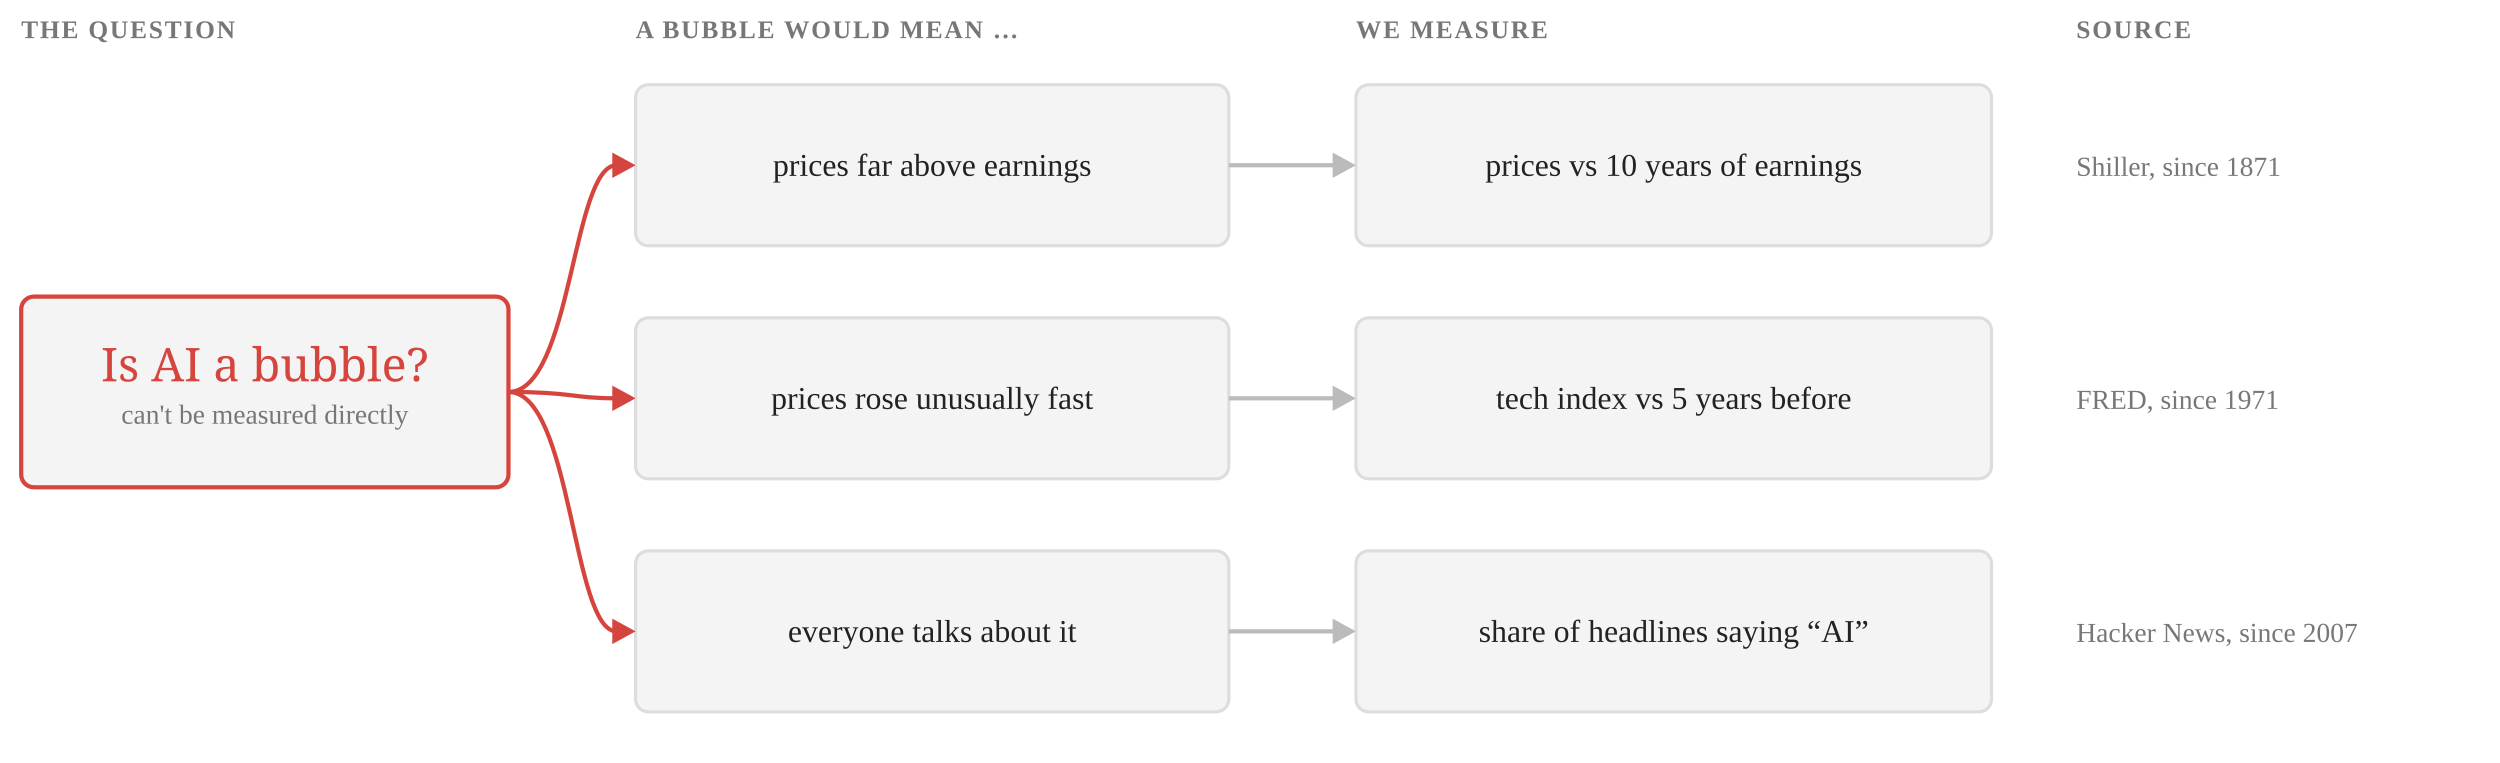
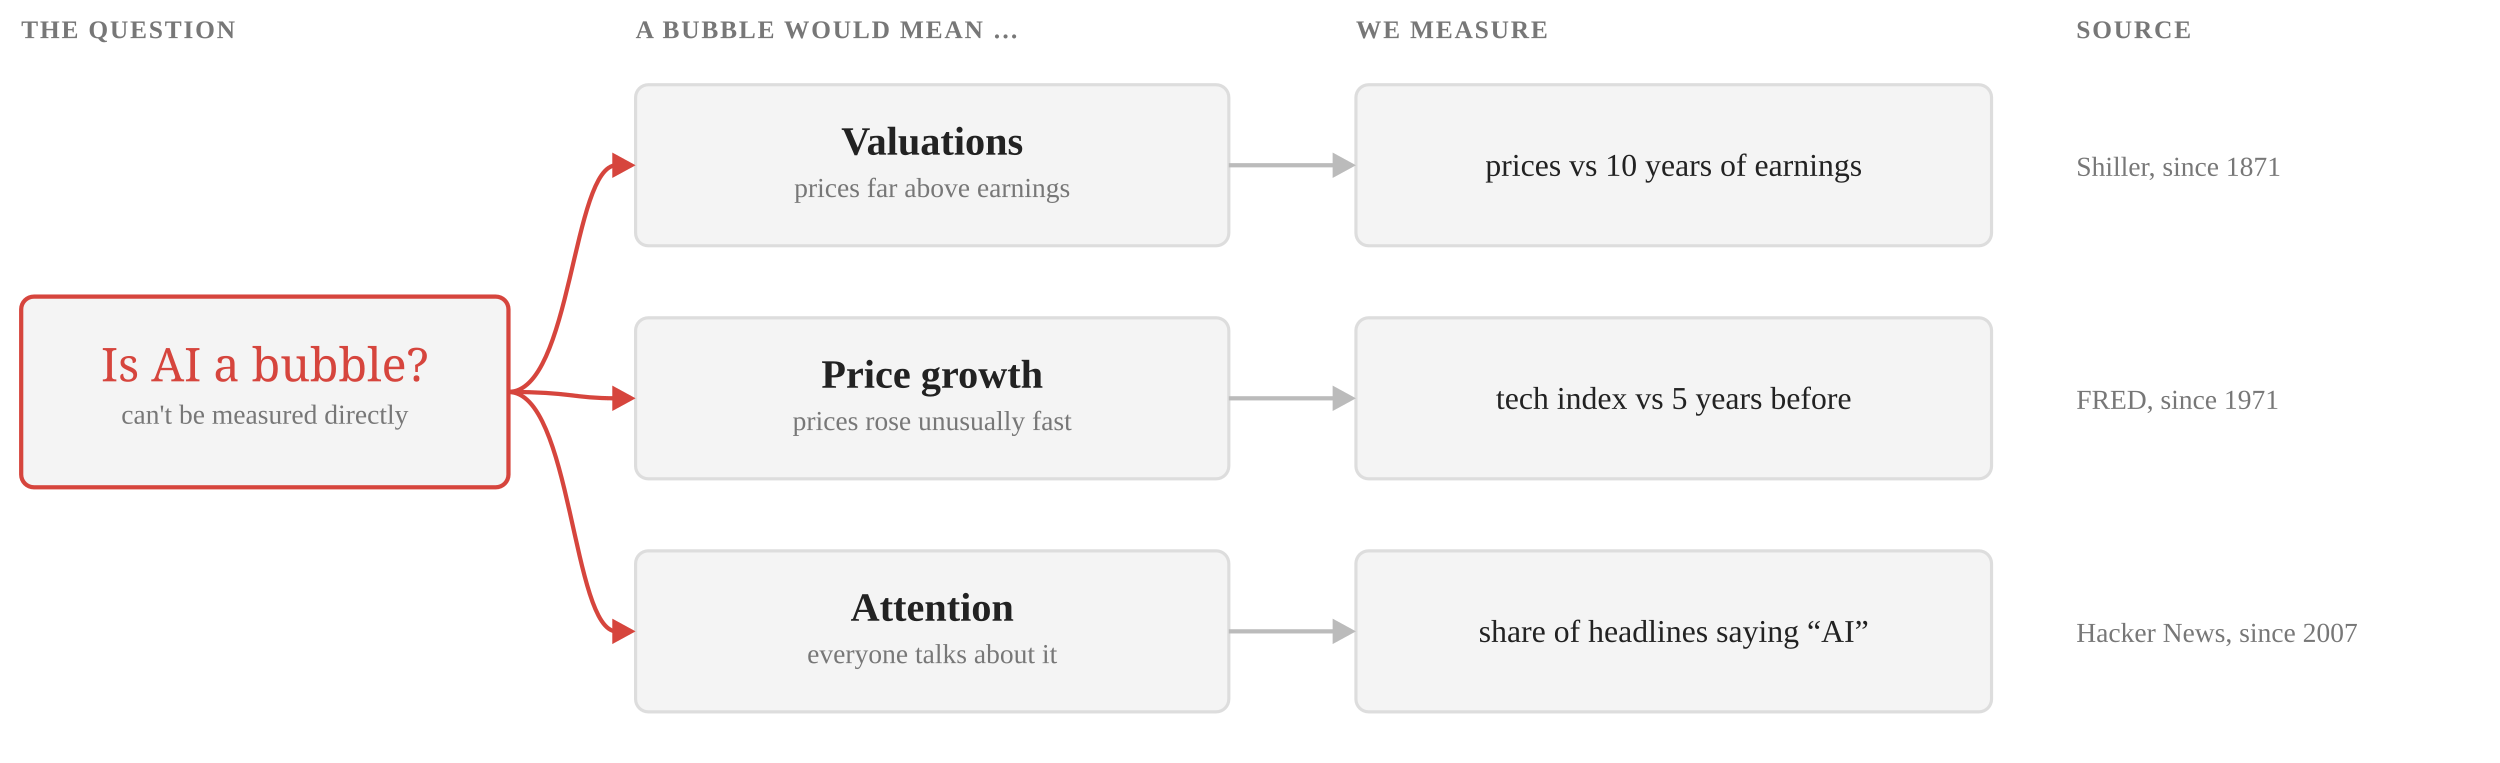
<svg xmlns="http://www.w3.org/2000/svg" class="fd" viewBox="0 0 1180 360" role="img">
  <style>
.fd text{font-family:var(--font-sans,'IBM Plex Sans',system-ui,sans-serif);fill:var(--c-text,#222);font-size:15px}
.fd .muted{fill:var(--c-muted,#777);font-size:13px}
.fd .lg{font-size:19px;font-weight:600}
.fd .lgm{font-size:15px;fill:var(--c-muted,#777)}
.fd .head{fill:var(--c-muted,#777);font-size:12px;font-weight:600;letter-spacing:.07em}
.fd .big{font-family:'IBM Plex Serif',Georgia,serif;font-size:22px}
.fd text.hot,.fd .hot text{fill:var(--c-accent,#d6453d)}
.fd .box{fill:var(--c-tint,#f4f4f4);stroke:var(--c-line,#ddd);stroke-width:1.5}
.fd .box.hot{stroke:var(--c-accent,#d6453d);stroke-width:2}
.fd .box.solid{fill:var(--c-text,#222);stroke:none}
.fd .solid-text{fill:var(--c-bg,#fff)}
.fd .edge{stroke:var(--c-faint,#bbb);stroke-width:2;fill:none}
.fd .edge.hot{stroke:var(--c-accent,#d6453d)}
.fd .edge.dashed{stroke-dasharray:6 5;stroke:var(--c-muted,#888);stroke-width:1.6}
.fd .tip{fill:var(--c-faint,#bbb)}
.fd .tip.hot{fill:var(--c-accent,#d6453d)}
.fd .node{fill:var(--c-bg,#fff);stroke:var(--c-text,#222);stroke-width:2}
.fd .bar{fill:var(--c-faint,#bbb)}
.fd .bar.hot{fill:var(--c-accent,#d6453d)}
</style>
  <text class="head" x="10" y="18" text-anchor="start">THE QUESTION</text>
  <text class="head" x="300" y="18" text-anchor="start">A BUBBLE WOULD MEAN …</text>
  <text class="head" x="640" y="18" text-anchor="start">WE MEASURE</text>
  <text class="head" x="980" y="18" text-anchor="start">SOURCE</text>
  <rect class="box hot" x="10" y="140" width="230" height="90" rx="6" />
  <text class="big hot" x="125" y="180" text-anchor="middle">Is AI a bubble?</text>
  <text class="muted" x="125" y="200" text-anchor="middle">can't be measured directly</text>
  <rect class="box " x="300" y="40" width="280" height="76" rx="6" />
-   <text x="440" y="83" text-anchor="middle">prices far above earnings</text>
+   <text class="lg" x="440" y="73" text-anchor="middle">Valuations</text>
+   <text class="muted" x="440" y="93" text-anchor="middle">prices far above earnings</text>
  <rect class="box " x="640" y="40" width="300" height="76" rx="6" />
  <text x="790" y="83" text-anchor="middle">prices vs 10 years of earnings</text>
  <text class="muted" x="980" y="83" text-anchor="start">Shiller, since 1871</text>
  <path class="edge hot" d="M240,185 C270.0,185 270.0,78 291,78" />
  <path class="tip hot" d="M300.0,78.0 L289.0,72.0 L289.0,84.0 Z" />
  <path class="edge" d="M580,78 L631.0,78.0" />
  <path class="tip" d="M640.0,78.0 L629.0,72.0 L629.0,84.0 Z" />
  <rect class="box " x="300" y="150" width="280" height="76" rx="6" />
-   <text x="440" y="193" text-anchor="middle">prices rose unusually fast</text>
+   <text class="lg" x="440" y="183" text-anchor="middle">Price growth</text>
+   <text class="muted" x="440" y="203" text-anchor="middle">prices rose unusually fast</text>
  <rect class="box " x="640" y="150" width="300" height="76" rx="6" />
  <text x="790" y="193" text-anchor="middle">tech index vs 5 years before</text>
  <text class="muted" x="980" y="193" text-anchor="start">FRED, since 1971</text>
  <path class="edge hot" d="M240,185 C270.0,185 270.0,188 291,188" />
  <path class="tip hot" d="M300.0,188.0 L289.0,182.0 L289.0,194.0 Z" />
  <path class="edge" d="M580,188 L631.0,188.0" />
  <path class="tip" d="M640.0,188.0 L629.0,182.0 L629.0,194.0 Z" />
  <rect class="box " x="300" y="260" width="280" height="76" rx="6" />
-   <text x="440" y="303" text-anchor="middle">everyone talks about it</text>
+   <text class="lg" x="440" y="293" text-anchor="middle">Attention</text>
+   <text class="muted" x="440" y="313" text-anchor="middle">everyone talks about it</text>
  <rect class="box " x="640" y="260" width="300" height="76" rx="6" />
  <text x="790" y="303" text-anchor="middle">share of headlines saying “AI”</text>
  <text class="muted" x="980" y="303" text-anchor="start">Hacker News, since 2007</text>
  <path class="edge hot" d="M240,185 C270.0,185 270.0,298 291,298" />
  <path class="tip hot" d="M300.0,298.0 L289.0,292.0 L289.0,304.0 Z" />
  <path class="edge" d="M580,298 L631.0,298.0" />
  <path class="tip" d="M640.0,298.0 L629.0,292.0 L629.0,304.0 Z" />
</svg>
